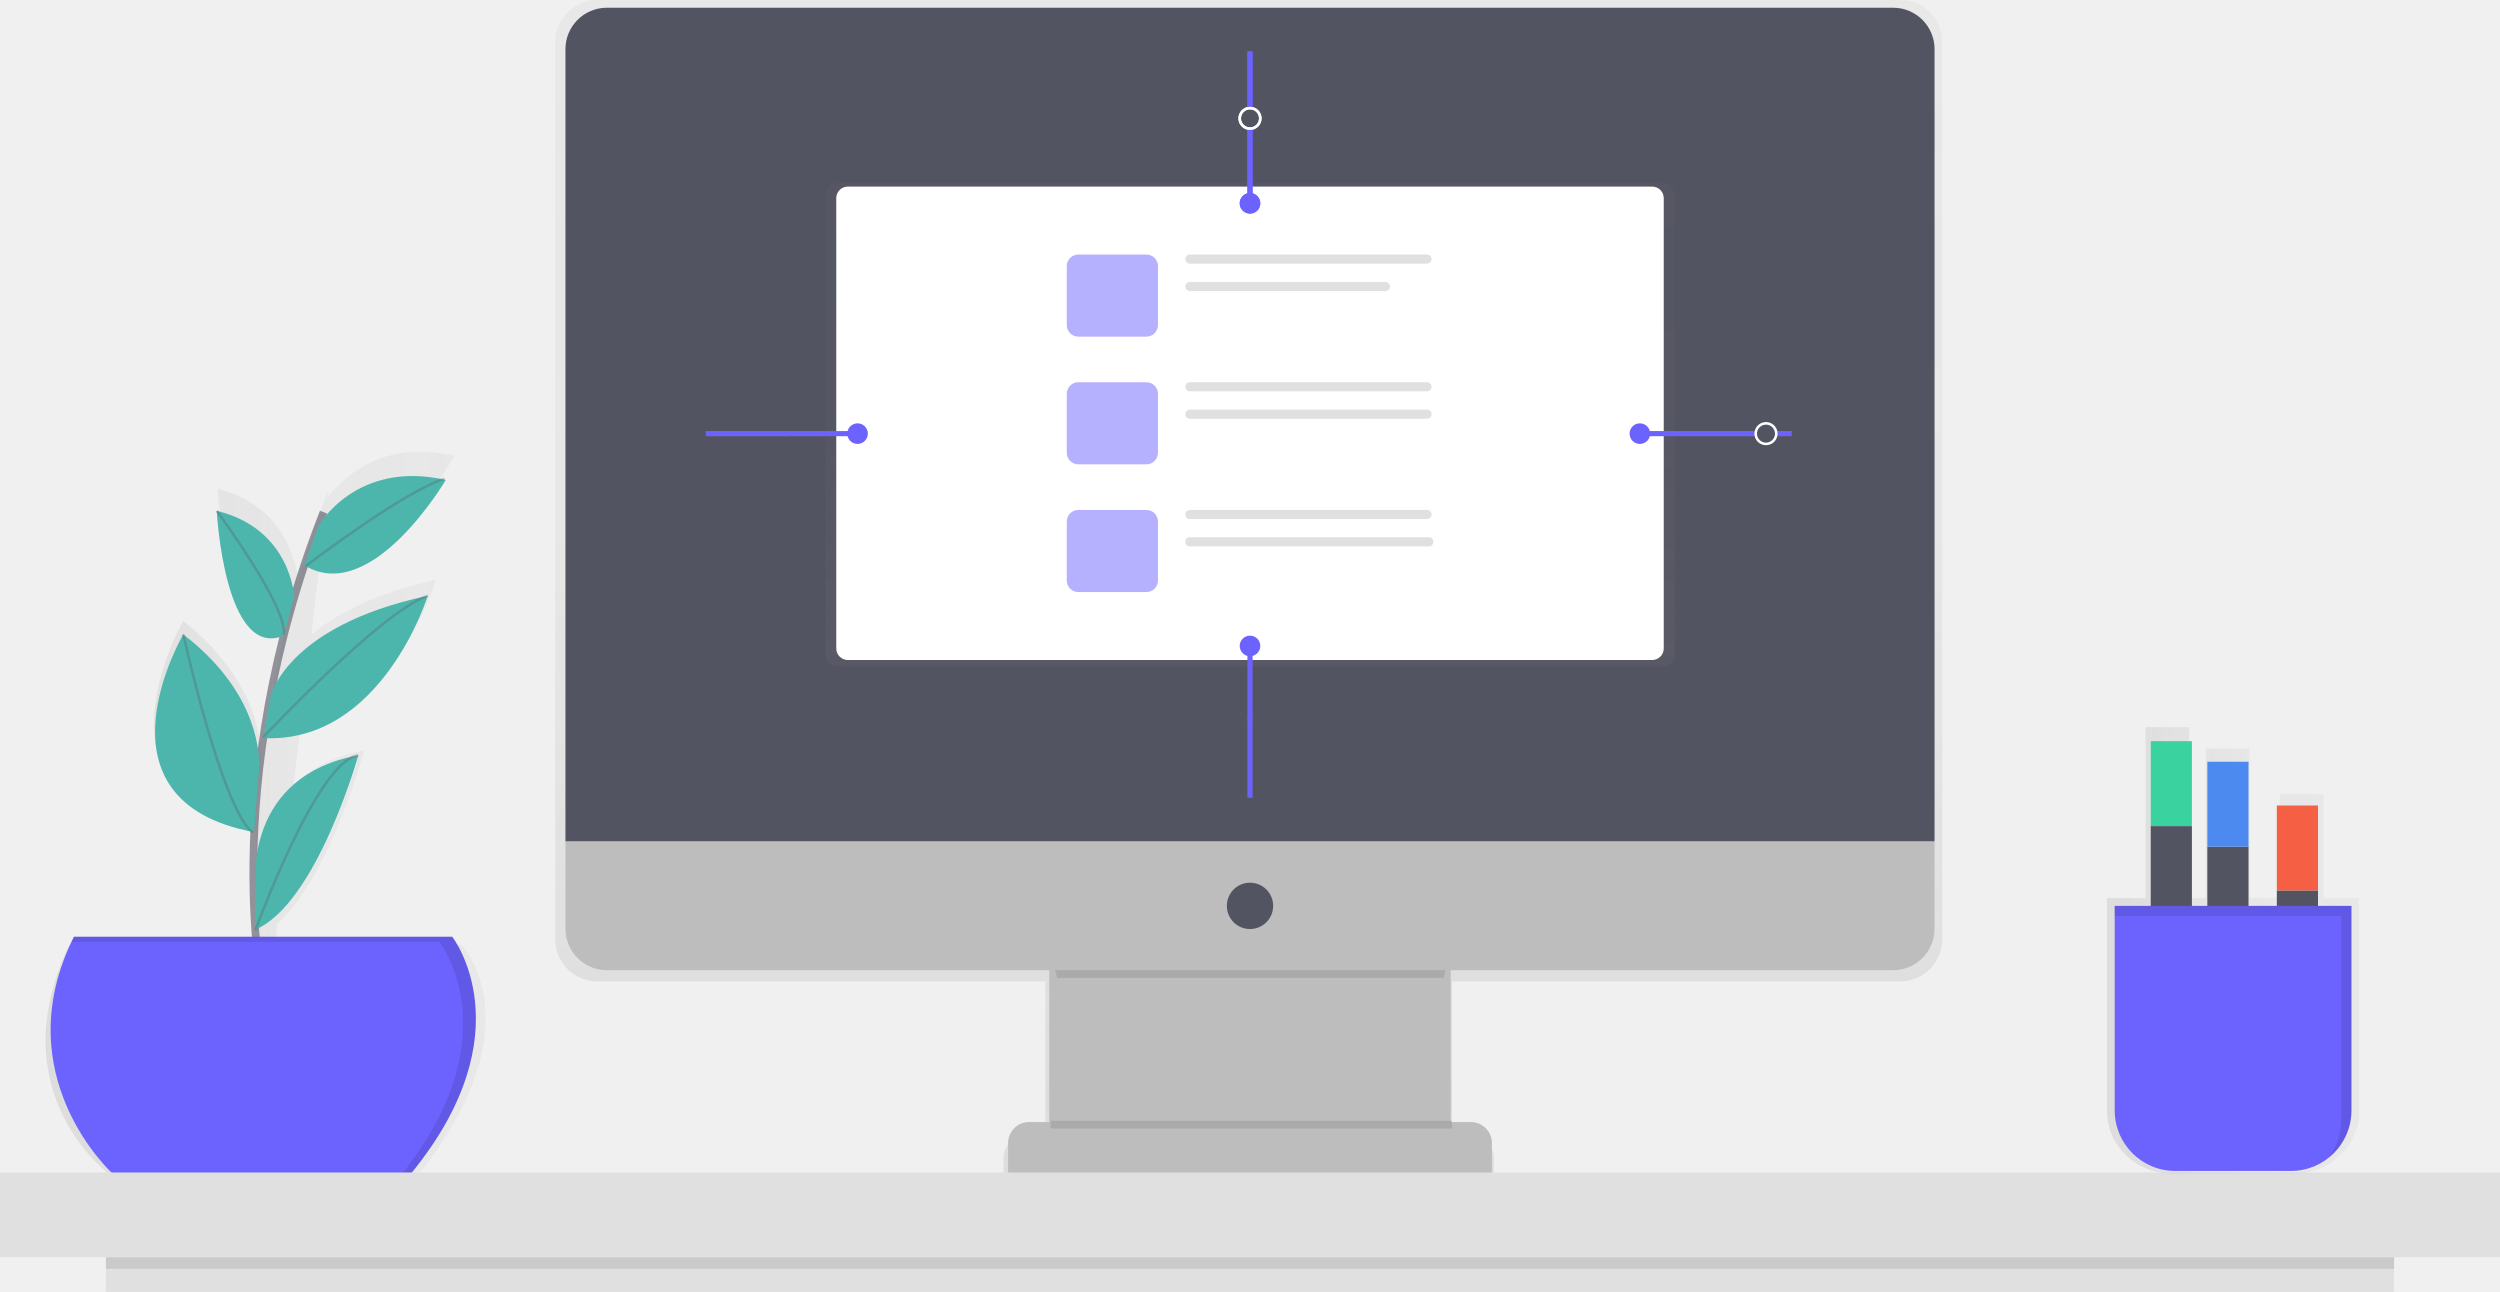
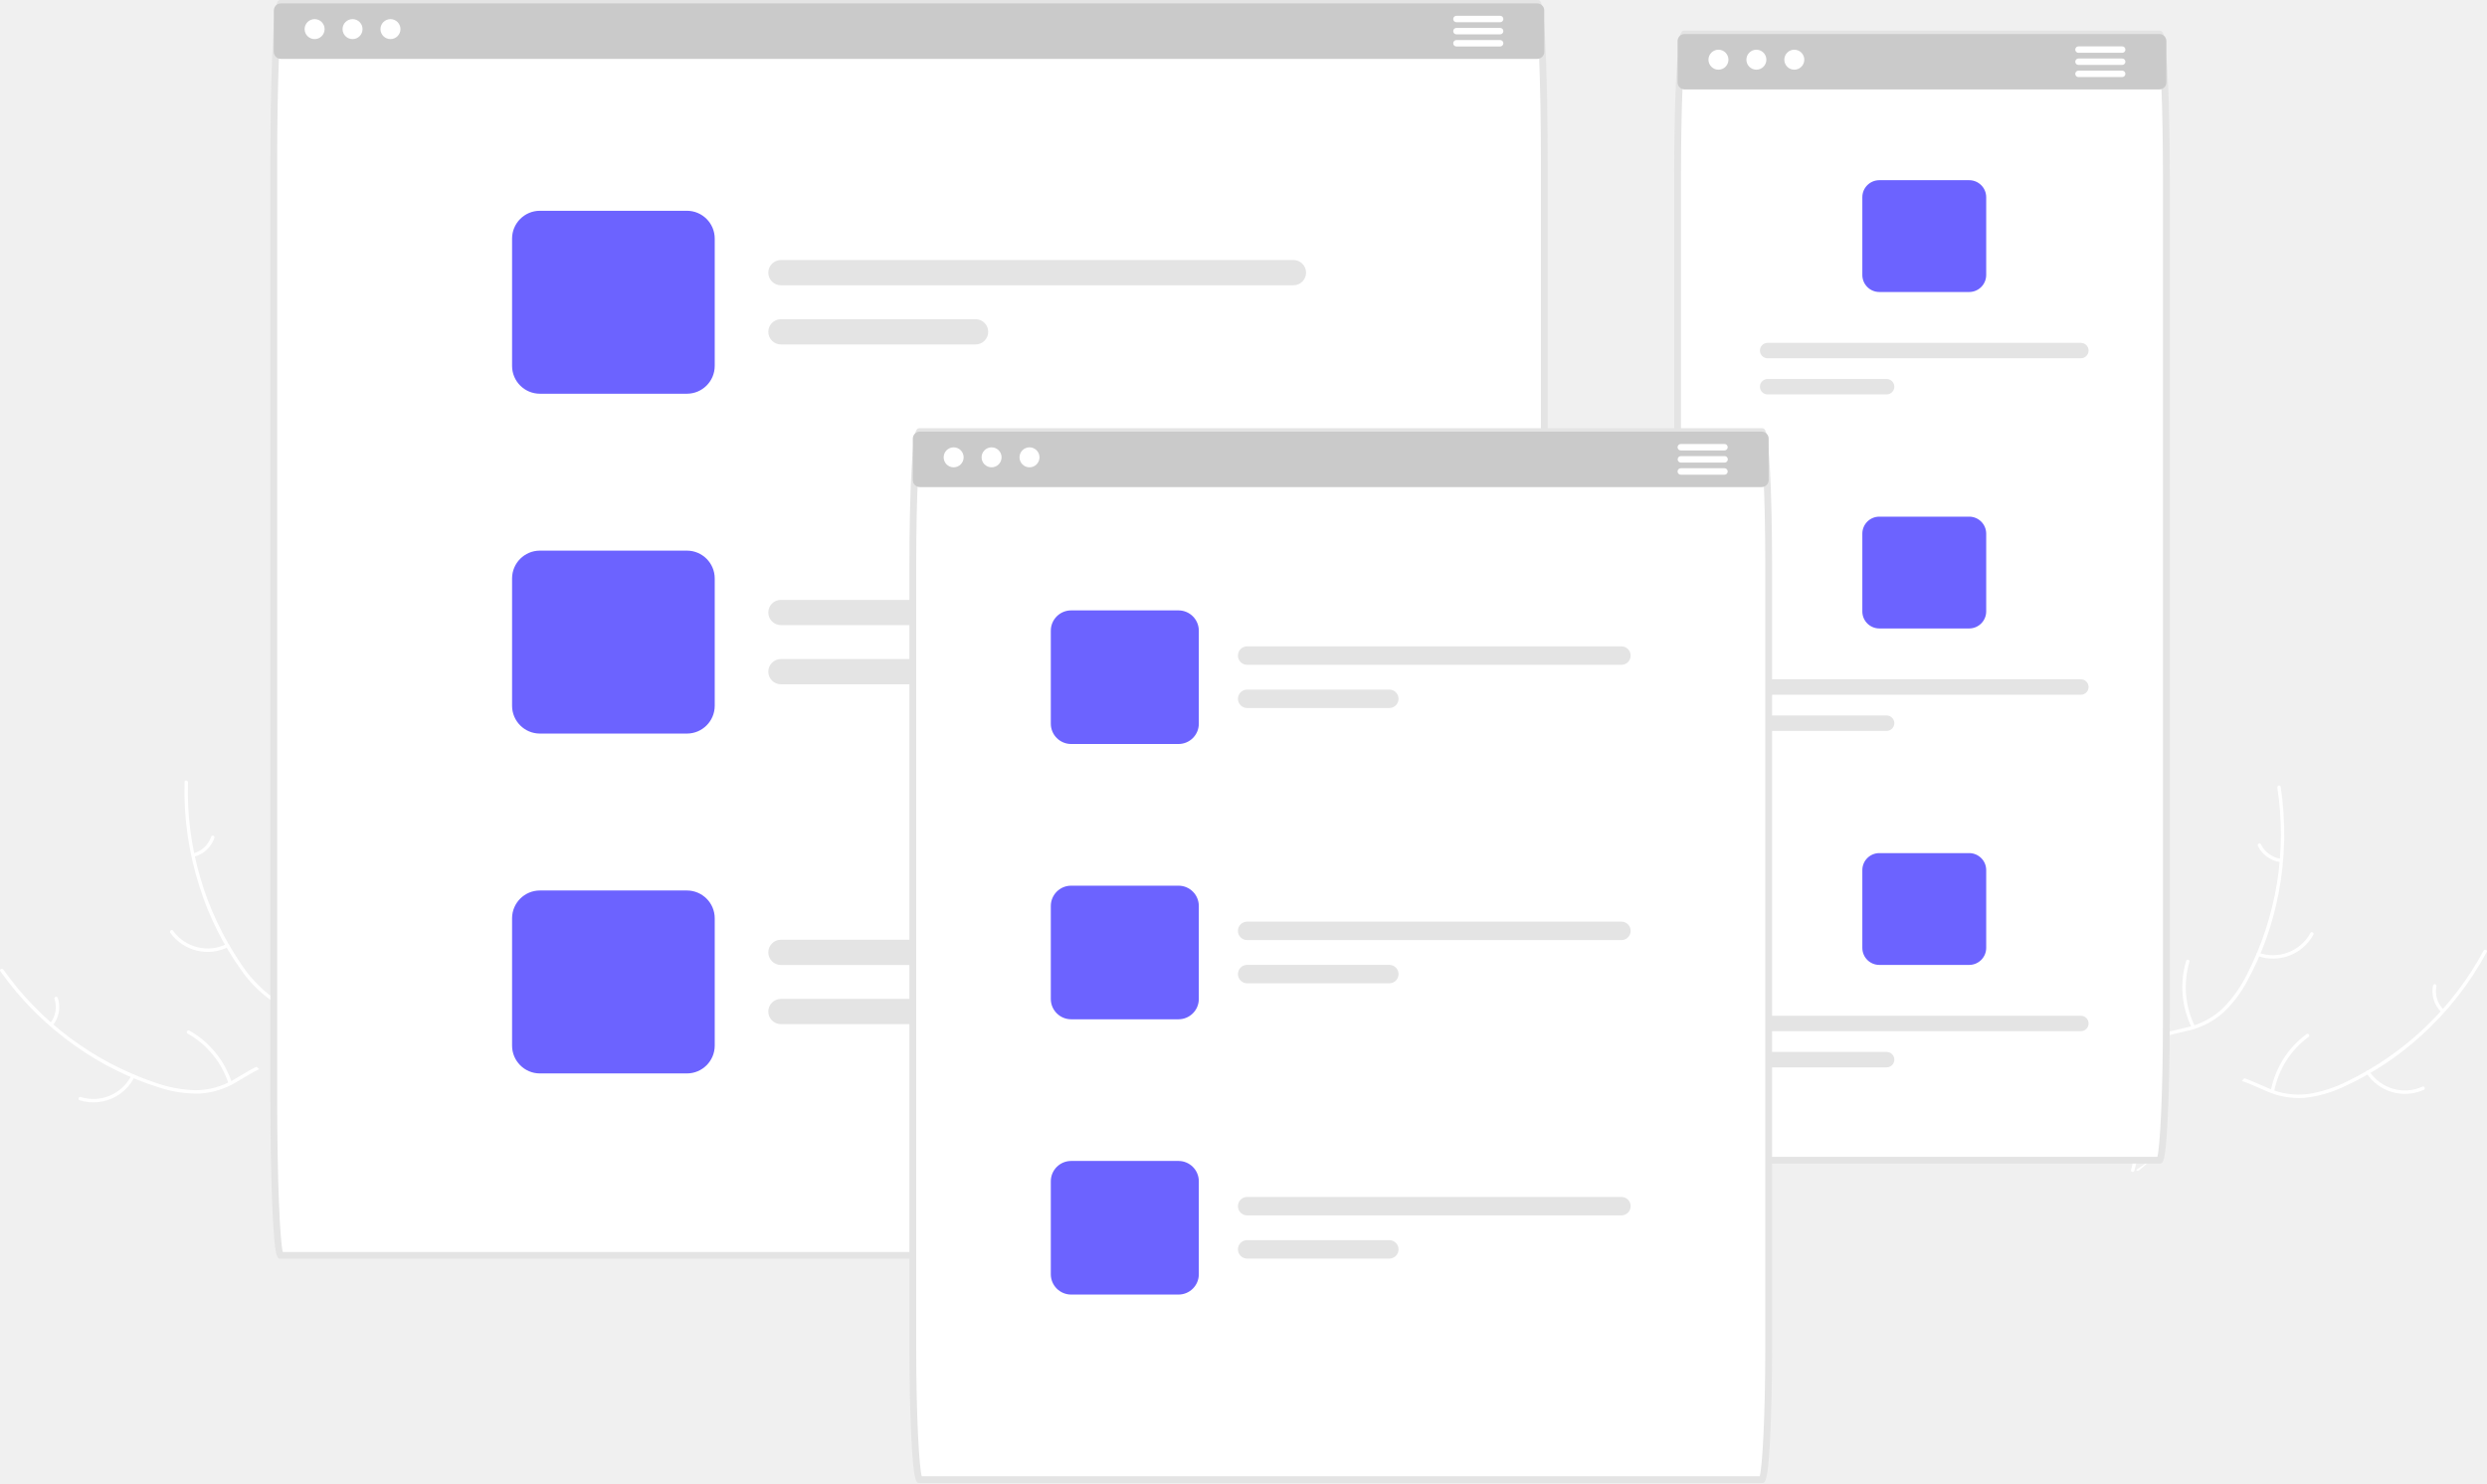
- <svg xmlns="http://www.w3.org/2000/svg" xmlns:xlink="http://www.w3.org/1999/xlink" id="a622e68e-7a65-46e9-94a9-d455de519afc" data-name="Layer 1" width="971.44" height="502" viewBox="0 0 971.44 502">
-   <defs>
-     <linearGradient id="341b0e5e-a21f-44db-b85f-76180f33f0d3" x1="599.5" y1="668.05" x2="599.5" y2="199" gradientUnits="userSpaceOnUse">
-       <stop offset="0" stop-color="gray" stop-opacity="0.25" />
-       <stop offset="0.54" stop-color="gray" stop-opacity="0.12" />
-       <stop offset="1" stop-color="gray" stop-opacity="0.1" />
-     </linearGradient>
-     <linearGradient id="9c19d1ba-0c1d-4cca-8c15-e6f3831a5e67" x1="485.72" y1="258.88" x2="485.72" y2="71.12" xlink:href="#341b0e5e-a21f-44db-b85f-76180f33f0d3" />
-     <linearGradient id="fe76f7c7-2126-4e48-920d-21143a22d340" x1="132" y1="515" x2="303" y2="515" xlink:href="#341b0e5e-a21f-44db-b85f-76180f33f0d3" />
-     <linearGradient id="2cf89a04-5a05-413b-983a-d2bc296cbb5e" x1="933" y1="568.28" x2="1031" y2="568.28" xlink:href="#341b0e5e-a21f-44db-b85f-76180f33f0d3" />
-   </defs>
-   <g opacity="0.7">
-     <path d="M852.69,199H346.31A16.37,16.37,0,0,0,330,215.42V563.94a16.37,16.37,0,0,0,16.31,16.42H520.47v60.16h-7.94a8.3,8.3,0,0,0-8.27,8.33v12.07h16.21v7.14H678.53v-7.14h16.21V648.85a8.3,8.3,0,0,0-8.27-8.33H679V640h-.51V580.36H852.69A16.37,16.37,0,0,0,869,563.94V215.42A16.37,16.37,0,0,0,852.69,199Z" transform="translate(-114.28 -199)" fill="url(#341b0e5e-a21f-44db-b85f-76180f33f0d3)" />
-   </g>
-   <rect x="407.72" y="371" width="156" height="92" fill="#bdbdbd" />
-   <g opacity="0.1">
-     <path d="M525.07,579H675.24c1.81-7.87,3.26-13,3.26-13h-157S523.11,571.11,525.07,579Z" transform="translate(-114.28 -199)" />
-   </g>
-   <path d="M235.82,3h499.8a16.1,16.1,0,0,1,16.1,16.1V327a0,0,0,0,1,0,0h-532a0,0,0,0,1,0,0V19.1A16.1,16.1,0,0,1,235.82,3Z" fill="#535461" />
-   <path d="M849.9,576H350.1A16.1,16.1,0,0,1,334,559.9V526H866v33.9A16.1,16.1,0,0,1,849.9,576Z" transform="translate(-114.28 -199)" fill="#bdbdbd" />
-   <circle cx="485.72" cy="352" r="9" fill="#535461" />
-   <path d="M399.89,436H571.55a8.17,8.17,0,0,1,8.17,8.17V456a0,0,0,0,1,0,0h-188a0,0,0,0,1,0,0V444.17A8.17,8.17,0,0,1,399.89,436Z" fill="#bdbdbd" />
-   <g opacity="0.5">
-     <rect x="320.72" y="71.12" width="330" height="187.76" rx="4.5" ry="4.5" fill="url(#9c19d1ba-0c1d-4cca-8c15-e6f3831a5e67)" />
-   </g>
-   <rect x="324.95" y="72.5" width="321.54" height="183.96" rx="4.5" ry="4.5" fill="#fff" />
-   <g opacity="0.5">
-     <rect x="414.52" y="98.91" width="35.44" height="31.9" rx="4.5" ry="4.5" fill="#6c63ff" />
-   </g>
-   <rect x="460.59" y="98.91" width="95.69" height="3.54" rx="1.77" ry="1.77" fill="#e0e0e0" />
-   <rect x="460.59" y="109.55" width="79.54" height="3.54" rx="1.77" ry="1.77" fill="#e0e0e0" />
-   <g opacity="0.5">
-     <rect x="414.52" y="148.53" width="35.44" height="31.9" rx="4.5" ry="4.5" fill="#6c63ff" />
-   </g>
-   <rect x="460.59" y="148.53" width="95.69" height="3.54" rx="1.77" ry="1.77" fill="#e0e0e0" />
-   <rect x="460.59" y="159.16" width="95.69" height="3.54" rx="1.77" ry="1.77" fill="#e0e0e0" />
-   <g opacity="0.5">
-     <rect x="414.52" y="198.15" width="35.44" height="31.9" rx="4.5" ry="4.5" fill="#6c63ff" />
-   </g>
-   <rect x="460.59" y="198.15" width="95.69" height="3.54" rx="1.77" ry="1.77" fill="#e0e0e0" />
-   <rect x="460.59" y="208.78" width="96.33" height="3.54" rx="1.59" ry="1.59" fill="#e0e0e0" />
-   <line x1="485.72" y1="42" x2="485.72" y2="20" stroke="#6c63ff" stroke-miterlimit="10" stroke-width="2" />
-   <line x1="485.72" y1="79" x2="485.72" y2="50.13" stroke="#6c63ff" stroke-miterlimit="10" stroke-width="2" />
-   <circle cx="485.72" cy="79" r="4" fill="#6c63ff" />
-   <circle cx="485.72" cy="46" r="4" fill="none" stroke="#fff" stroke-miterlimit="10" />
-   <line x1="485.72" y1="42" x2="485.72" y2="20" stroke="#6c63ff" stroke-miterlimit="10" stroke-width="2" />
-   <line x1="485.72" y1="79" x2="485.72" y2="50.13" stroke="#6c63ff" stroke-miterlimit="10" stroke-width="2" />
-   <circle cx="485.72" cy="79" r="4" fill="#6c63ff" />
-   <circle cx="485.72" cy="46" r="4" fill="none" stroke="#fff" stroke-miterlimit="10" />
-   <line x1="485.72" y1="279" x2="485.72" y2="310" stroke="#6c63ff" stroke-miterlimit="10" stroke-width="2" />
-   <line x1="485.72" y1="251" x2="485.72" y2="279.87" stroke="#6c63ff" stroke-miterlimit="10" stroke-width="2" />
-   <circle cx="485.72" cy="251" r="4" fill="#6c63ff" />
-   <line x1="305.72" y1="168.5" x2="274.22" y2="168.5" stroke="#6c63ff" stroke-miterlimit="10" stroke-width="2" />
-   <line x1="333.22" y1="168.5" x2="304.35" y2="168.5" stroke="#6c63ff" stroke-miterlimit="10" stroke-width="2" />
-   <circle cx="333.22" cy="168.5" r="4" fill="#6c63ff" />
-   <g opacity="0.1">
-     <rect x="408.22" y="435.5" width="156" height="3" />
-   </g>
-   <g opacity="0.7">
-     <path d="M293.48,566.06H221.08l1-8.14c20.46-18.37,33.69-67.31,33.69-67.31a6.78,6.78,0,0,0-.87.18c-12,2.42-20.54,7.35-26.51,13.28l2.54-21.66c37.8-8.14,52.79-58.14,52.79-58.14-24.12,5.35-39.16,13.63-48.5,21.49l3.72-31.82c25.56,8.77,52-37.82,52-37.82l-1-.21.5-.32-.76.27c-28.25-6.09-43.35,10.06-48.25,16.77l.37-3.12q-1.12,3-2.18,5.88h0l0,.08q-3,8.13-5.49,16.06l0,0h0q-2.17,6.77-4.06,13.4l0-.06s-1.17-28.46-31.18-35.95c0,0,3.15,62.07,26.93,51.91h0c-2.2,9-4,17.66-5.56,26.07h0q-1.49,8.21-2.6,16l-.14.16.14-.12-.06.41v0h0q-1,7.07-1.7,13.78c.46-8.62-1.11-33.52-30.45-56.92,0,0-39,68.54,27.5,82,.15.13.3.26.44.38l-.1-.31.6.13.27-3.52a369.39,369.39,0,0,0,.23,44.1h0c.07,1,.14,2,.21,2.95H141.37c-27.94,57.79,15.52,89.46,15.52,89.46h120C323.49,596.66,293.48,566.06,293.48,566.06Zm-78-65.68h0v0Z" transform="translate(-114.28 -199)" fill="url(#fe76f7c7-2126-4e48-920d-21143a22d340)" />
-   </g>
-   <path d="M217,588s-19-83,23-190" transform="translate(-114.28 -199)" fill="none" stroke="#535461" stroke-miterlimit="10" stroke-width="3" opacity="0.6" />
-   <path d="M143,563H290s29,37-16,92H158S116,617,143,563Z" transform="translate(-114.28 -199)" fill="#6c63ff" />
-   <path d="M237.89,403.5s14.61-26,49.61-18c0,0-28.93,49.26-55,33.13Z" transform="translate(-114.28 -199)" fill="#4db6ac" />
-   <path d="M228.63,431.09S227.5,404.5,198.5,397.5c0,0,3,58,26,48.5Z" transform="translate(-114.28 -199)" fill="#4db6ac" />
-   <path d="M219.15,470.36s5.35-27.86,61.35-39.86c0,0-17.86,57.62-63.93,55.31Z" transform="translate(-114.28 -199)" fill="#4db6ac" />
-   <path d="M214.61,501.63s5.89-29.13-29.11-56.13c0,0-38,64.67,27.48,76.83Z" transform="translate(-114.28 -199)" fill="#4db6ac" />
-   <path d="M213.56,541.67S209.5,500.5,253.5,492.5c0,0-16.07,57.49-40,67.74Z" transform="translate(-114.28 -199)" fill="#4db6ac" />
-   <path d="M233,419s38-29,54-34" transform="translate(-114.28 -199)" fill="none" stroke="#535461" stroke-miterlimit="10" opacity="0.3" />
-   <path d="M216.5,485.5s46-49,64-55" transform="translate(-114.28 -199)" fill="none" stroke="#535461" stroke-miterlimit="10" opacity="0.3" />
-   <path d="M198.5,397.5s28,38,26,48" transform="translate(-114.28 -199)" fill="none" stroke="#535461" stroke-miterlimit="10" opacity="0.3" />
-   <path d="M185.5,445.5s15,68,27,77" transform="translate(-114.28 -199)" fill="none" stroke="#535461" stroke-miterlimit="10" opacity="0.3" />
-   <path d="M213.5,560.5s24-66,40-68" transform="translate(-114.28 -199)" fill="none" stroke="#535461" stroke-miterlimit="10" opacity="0.3" />
-   <g opacity="0.1">
-     <path d="M290,563H143c-.33.67-.65,1.34-1,2H285s28.29,36.11-14.4,90H274C319,600,290,563,290,563Z" transform="translate(-114.28 -199)" />
-   </g>
-   <rect y="455.6" width="971.44" height="32.93" fill="#e0e0e0" />
-   <rect x="41.16" y="488.53" width="889.11" height="13.47" fill="#e0e0e0" />
-   <rect x="41.16" y="488.53" width="889.11" height="4.49" opacity="0.1" />
-   <line x1="690.22" y1="168.5" x2="696.22" y2="168.5" stroke="#6c63ff" stroke-miterlimit="10" stroke-width="2" />
-   <line x1="637.22" y1="168.5" x2="682.1" y2="168.5" stroke="#6c63ff" stroke-miterlimit="10" stroke-width="2" />
-   <circle cx="637.22" cy="168.5" r="4" fill="#6c63ff" />
-   <circle cx="686.22" cy="168.5" r="4" fill="none" stroke="#fff" stroke-miterlimit="10" />
-   <g opacity="0.7">
-     <path d="M1027,643.88l.1-.15q.31-.48.61-1l.11-.19q.29-.49.55-1l.09-.17c.2-.39.39-.78.56-1.19h0a23.79,23.79,0,0,0,.94-2.51l.1-.33c.09-.31.18-.62.26-.93l.1-.44q.1-.42.18-.85c0-.16.06-.32.09-.48s.09-.56.13-.85,0-.33.06-.49.06-.61.08-.92c0-.14,0-.29,0-.43,0-.45,0-.91,0-1.36V548h-13.85V507.52h-17V548H988.39V489.86h-17V548H965V481.55h-17V548H933V630.6c0,13.48,11.21,24.4,25,24.4H1006a25.19,25.19,0,0,0,20.24-10.06l0,0Q1026.61,644.41,1027,643.88Z" transform="translate(-114.28 -199)" fill="url(#2cf89a04-5a05-413b-983a-d2bc296cbb5e)" />
-   </g>
-   <rect x="835.72" y="321" width="16" height="100" fill="#535461" />
-   <rect x="835.72" y="288" width="16" height="33" fill="#3ad29f" />
-   <rect x="857.72" y="329" width="16" height="100" fill="#535461" />
-   <rect x="857.72" y="296" width="16" height="33" fill="#4d8af0" />
-   <rect x="884.72" y="346" width="16" height="100" fill="#535461" />
-   <rect x="884.72" y="313" width="16" height="33" fill="#f55f44" />
-   <path d="M821.72,352h92a0,0,0,0,1,0,0v79.5a23.5,23.5,0,0,1-23.5,23.5h-45a23.5,23.5,0,0,1-23.5-23.5V352A0,0,0,0,1,821.72,352Z" fill="#6c63ff" />
-   <g opacity="0.1">
-     <path d="M936,551v4h88v79.5a23.39,23.39,0,0,1-5,14.49,23.45,23.45,0,0,0,9-18.49V551Z" transform="translate(-114.28 -199)" />
-   </g>
+ <svg xmlns="http://www.w3.org/2000/svg" id="ea2d365b-f360-4dd3-a2f3-62c898b94c3b" data-name="Layer 1" width="731.662" height="436.38" viewBox="0 0 731.662 436.38">
+   <path d="M277.281,566.582c-21.535-7.834-40.23-26.574-42.601-49.367a105.583,105.583,0,0,0,70.661,16.18c9.531-1.236,20.003-3.603,28.159,1.481,5.075,3.163,8.226,8.78,9.671,14.583,1.445,5.803,1.38,11.861,1.306,17.841l.671,1.334C322.652,573,298.816,574.416,277.281,566.582Z" transform="translate(-234.1692 -231.8101)" fill="#f0f0f0" />
+   <path d="M235.147,517.101a90.245,90.245,0,0,0,44.499,33.208,38.862,38.862,0,0,0,11.96,2.286,22.289,22.289,0,0,0,11.315-3.096c3.234-1.823,6.331-4.061,9.951-5.066a13.648,13.648,0,0,1,11.009,1.838c4.061,2.549,6.963,6.406,9.67,10.276,3.006,4.297,6.06,8.807,10.752,11.416.569.316.045,1.18-.523.864-8.164-4.538-11.186-14.165-18.135-20.017-3.242-2.731-7.327-4.501-11.612-3.619-3.747.772-6.942,3.078-10.201,4.951a23.784,23.784,0,0,1-10.951,3.439,35.927,35.927,0,0,1-12.004-1.818,87.554,87.554,0,0,1-24.508-12.173,91.845,91.845,0,0,1-22.111-22.007c-.375-.529.515-1.008.888-.482Z" transform="translate(-234.1692 -231.8101)" fill="#fff" />
+   <path d="M273.749,548.68a13.54,13.54,0,0,1-16.126,6.879c-.62-.195-.346-1.167.274-.972a12.537,12.537,0,0,0,14.988-6.43c.288-.583,1.15-.057.864.523Z" transform="translate(-234.1692 -231.8101)" fill="#fff" />
+   <path d="M301.403,550.64a26.097,26.097,0,0,0-12.048-14.715c-.567-.318-.044-1.182.523-.864a27.144,27.144,0,0,1,12.506,15.338c.199.62-.783.858-.981.241Z" transform="translate(-234.1692 -231.8101)" fill="#fff" />
+   <path d="M248.941,532.87a7.664,7.664,0,0,0,1.262-7.162c-.207-.617.776-.855.981-.241a8.588,8.588,0,0,1-1.379,7.926.522.522,0,0,1-.693.171.508.508,0,0,1-.171-.693Z" transform="translate(-234.1692 -231.8101)" fill="#fff" />
+   <path d="M289.032,461.845c.14.382.28.764.428,1.148a100.932,100.932,0,0,0,6.94,14.829c.204.37.416.743.63,1.106a106.405,106.405,0,0,0,25.675,29.588,103.332,103.332,0,0,0,13.011,8.787c6.289,3.583,13.393,6.968,17.995,12.263a17.726,17.726,0,0,1,1.353,1.727l-8.342,36.418c-.06.073-.113.149-.173.222l-.267,1.469c-.244-.117-.495-.244-.739-.362-.142-.068-.282-.143-.424-.211-.094-.048-.188-.096-.276-.133-.031-.016-.063-.032-.086-.046-.088-.038-.165-.082-.244-.117q-2.105-1.059-4.203-2.152c-.008-.002-.008-.002-.015-.012a151.935,151.935,0,0,1-29.866-19.958c-.269-.237-.547-.475-.813-.728a98.602,98.602,0,0,1-11.118-11.633,87.173,87.173,0,0,1-5.177-7.141,72.487,72.487,0,0,1-9.195-20.715c-3.905-14.642-3.083-30.369,4.327-43.363C288.646,462.5,288.834,462.175,289.032,461.845Z" transform="translate(-234.1692 -231.8101)" fill="#f0f0f0" />
+   <path d="M289.476,462.033A90.245,90.245,0,0,0,305.012,515.339a38.863,38.863,0,0,0,8.173,9.026,22.289,22.289,0,0,0,10.898,4.341c3.679.492,7.5.569,10.996,1.946a13.648,13.648,0,0,1,7.684,8.096c1.707,4.48,1.703,9.307,1.534,14.027-.187,5.24-.464,10.681,1.712,15.588.264.595-.674.969-.938.375-3.786-8.539-.404-18.045-2.428-26.901-.945-4.132-3.141-8.005-7.093-9.881-3.456-1.64-7.396-1.723-11.126-2.188a23.785,23.785,0,0,1-10.814-3.847,35.928,35.928,0,0,1-8.49-8.678,87.554,87.554,0,0,1-12.239-24.475,91.845,91.845,0,0,1-4.404-30.884c.019-.648,1.018-.495.999.149Z" transform="translate(-234.1692 -231.8101)" fill="#fff" />
+   <path d="M301.285,510.487a13.54,13.54,0,0,1-17.018-4.216c-.378-.529.426-1.141.804-.611a12.537,12.537,0,0,0,15.838,3.89c.581-.292.952.647.375.938Z" transform="translate(-234.1692 -231.8101)" fill="#fff" />
+   <path d="M322.185,528.702a26.097,26.097,0,0,0-.76-19.003c-.262-.596.676-.97.938-.375a27.144,27.144,0,0,1,.751,19.776c-.215.615-1.142.214-.928-.398Z" transform="translate(-234.1692 -231.8101)" fill="#fff" />
+   <path d="M290.996,482.928a7.664,7.664,0,0,0,5.32-4.958c.207-.617,1.134-.215.928.398a8.588,8.588,0,0,1-5.873,5.498.522.522,0,0,1-.656-.281.508.508,0,0,1,.281-.656Z" transform="translate(-234.1692 -231.8101)" fill="#fff" />
+   <path d="M929.098,565.83c20.409-10.422,36.658-31.318,36.21-54.229A105.583,105.583,0,0,1,897.171,536.343c-9.611-.055-20.294-1.117-27.764,4.931-4.648,3.763-7.084,9.724-7.805,15.661-.721,5.937.088,11.94.897,17.866l-.502,1.406C884.859,577.776,908.689,576.252,929.098,565.83Z" transform="translate(-234.1692 -231.8101)" fill="#f0f0f0" />
+   <path d="M964.83,511.545a90.245,90.245,0,0,1-40.079,38.426,38.863,38.863,0,0,1-11.588,3.739,22.289,22.289,0,0,1-11.61-1.681c-3.433-1.411-6.782-3.253-10.499-3.805a13.648,13.648,0,0,0-10.7,3.177c-3.716,3.029-6.123,7.213-8.334,11.386-2.455,4.634-4.931,9.485-9.267,12.651-.525.384.1,1.176.625.793,7.544-5.507,9.36-15.432,15.537-22.094,2.882-3.109,6.719-5.367,11.08-5.019,3.813.305,7.268,2.201,10.732,3.66a23.784,23.784,0,0,0,11.291,2.067,35.928,35.928,0,0,0,11.689-3.279,87.554,87.554,0,0,0,22.825-15.094,91.845,91.845,0,0,0,19.238-24.558c.307-.571-.635-.937-.94-.37Z" transform="translate(-234.1692 -231.8101)" fill="#fff" />
+   <path d="M930.403,547.629a13.54,13.54,0,0,0,16.85,4.845c.591-.27.2-1.201-.392-.931a12.537,12.537,0,0,1-15.664-4.539c-.357-.543-1.148.085-.793.625Z" transform="translate(-234.1692 -231.8101)" fill="#fff" />
+   <path d="M903.199,552.974a26.097,26.097,0,0,1,10.148-16.085c.524-.385-.102-1.178-.625-.793a27.144,27.144,0,0,0-10.526,16.759c-.121.64.883.755,1.003.119Z" transform="translate(-234.1692 -231.8101)" fill="#fff" />
+   <path d="M953.079,528.89a7.664,7.664,0,0,1-2.133-6.952c.129-.638-.875-.753-1.003-.119a8.588,8.588,0,0,0,2.343,7.697.522.522,0,0,0,.709.084.508.508,0,0,0,.084-.709Z" transform="translate(-234.1692 -231.8101)" fill="#fff" />
+   <path d="M904.561,463.331c-.092.396-.184.792-.284,1.192a100.932,100.932,0,0,1-5.064,15.57c-.157.393-.321.788-.489,1.175a106.405,106.405,0,0,1-21.844,32.52,103.332,103.332,0,0,1-11.832,10.32c-5.801,4.329-12.435,8.561-16.351,14.382a17.728,17.728,0,0,0-1.131,1.88l12.755,35.117c.069.065.13.134.199.199l.445,1.425c.228-.147.461-.303.689-.45.133-.084.262-.177.395-.261.087-.059.175-.118.257-.166.029-.019.058-.039.079-.056.082-.048.154-.101.228-.147q1.959-1.31,3.907-2.652c.008-.003.008-.003.013-.014a151.936,151.936,0,0,0,27.186-23.478c.238-.268.485-.539.717-.823a98.603,98.603,0,0,0,9.603-12.911,87.168,87.168,0,0,0,4.26-7.723,72.487,72.487,0,0,0,6.579-21.688c2.075-15.01-.673-30.518-9.624-42.503C905.025,463.934,904.798,463.635,904.561,463.331Z" transform="translate(-234.1692 -231.8101)" fill="#f0f0f0" />
+   <path d="M904.144,463.572a90.245,90.245,0,0,1-8.866,54.812,38.863,38.863,0,0,1-7.002,9.962,22.289,22.289,0,0,1-10.282,5.648c-3.591.94-7.373,1.486-10.673,3.283a13.648,13.648,0,0,0-6.631,8.979c-1.144,4.656-.546,9.446.201,14.109.83,5.178,1.773,10.543.217,15.681-.189.623.788.879.977.257,2.708-8.939-1.817-17.957-.897-26.995.43-4.217,2.133-8.331,5.825-10.678,3.229-2.052,7.128-2.619,10.772-3.539a23.784,23.784,0,0,0,10.259-5.147,35.928,35.928,0,0,0,7.359-9.656,87.554,87.554,0,0,0,9.137-25.794,91.845,91.845,0,0,0,.575-31.191c-.099-.641-1.071-.366-.973.271Z" transform="translate(-234.1692 -231.8101)" fill="#fff" />
+   <path d="M898.381,513.111a13.54,13.54,0,0,0,16.371-6.276c.31-.571-.563-1.08-.873-.508a12.537,12.537,0,0,1-15.24,5.807c-.612-.218-.866.759-.257.977Z" transform="translate(-234.1692 -231.8101)" fill="#fff" />
+   <path d="M879.878,533.757a26.097,26.097,0,0,1-1.581-18.953c.186-.623-.791-.88-.977-.257a27.144,27.144,0,0,0,1.685,19.719c.289.584,1.159.072.872-.509Z" transform="translate(-234.1692 -231.8101)" fill="#fff" />
+   <path d="M905.204,484.496a7.664,7.664,0,0,1-5.889-4.267c-.281-.587-1.152-.074-.872.509a8.588,8.588,0,0,0,6.504,4.735.522.522,0,0,0,.617-.36.508.508,0,0,0-.36-.617Z" transform="translate(-234.1692 -231.8101)" fill="#fff" />
+   <path d="M871.498,246.81h-143.79v9.25a2.04,2.04,0,0,0,.46,1.3c-.29,7.23-.46,16.46-.46,26.49v247.3c0,23.18.93,42.04,2.07,42.04h139.65c1.14,0,2.07-18.86,2.07-42.04v-247.3c0-10.03-.17-19.26-.46-26.49a2.039,2.039,0,0,0,.46-1.3Z" transform="translate(-234.1692 -231.8101)" fill="#fff" />
+   <path d="M869.429,574.19H729.779c-1.088,0-1.807,0-2.461-13.278-.393-7.968-.609-18.538-.609-29.762V283.85c0-9.694.164-19.116.461-26.53.186-4.452.399-8.018.633-10.6.459-5.056.896-5.91,1.976-5.91h139.65c1.079,0,1.516.854,1.976,5.91.235,2.592.448,6.158.633,10.598l0.0.002c.297,7.407.461,16.829.461,26.53V531.15c0,11.224-.216,21.794-.609,29.762C871.236,574.19,870.517,574.19,869.429,574.19Zm-139.082-2H868.86c.724-2.733,1.638-17.57,1.638-41.04V283.85c0-9.675-.163-19.068-.459-26.448h-0c-.184-4.408-.395-7.941-.626-10.501a28.884,28.884,0,0,0-.562-4.09H730.356a28.896,28.896,0,0,0-.562,4.09c-.231,2.55-.442,6.083-.627,10.501-.296,7.387-.459,16.78-.459,26.448V531.15C728.708,554.619,729.623,569.457,730.347,572.19Z" transform="translate(-234.1692 -231.8101)" fill="#e4e4e4" />
+   <path d="M869.429,241.81H729.779a2.074,2.074,0,0,0-2.07,2.07v12.18a2.04,2.04,0,0,0,.46,1.3,2.079,2.079,0,0,0,1.61.77h139.65a2.08,2.08,0,0,0,1.61-.77,2.039,2.039,0,0,0,.46-1.3v-12.18A2.074,2.074,0,0,0,869.429,241.81Z" transform="translate(-234.1692 -231.8101)" fill="#cacaca" />
+   <circle id="b800b2fc-3bcc-4a40-9972-a80335d602c8" data-name="Ellipse 90" cx="505.559" cy="17.565" r="2.94" fill="#fff" />
+   <circle id="fa63cc97-e384-451c-9b8c-3b6845b8b0f6" data-name="Ellipse 91" cx="516.717" cy="17.565" r="2.94" fill="#fff" />
+   <circle id="beaeadfc-8efd-4e6c-adaf-945ac9d4d623" data-name="Ellipse 92" cx="527.875" cy="17.565" r="2.94" fill="#fff" />
+   <path d="M858.498,245.45H845.648a.956.956,0,0,0-.95.95.801.801,0,0,0,.1.41.943.943,0,0,0,.85.54h12.85a.948.948,0,0,0,.86-.54.914.914,0,0,0,.09-.41A.95.95,0,0,0,858.498,245.45Z" transform="translate(-234.1692 -231.8101)" fill="#fff" />
+   <path d="M858.498,249.02H845.648a.95.95,0,0,0,0,1.9h12.85a.95.95,0,1,0,0-1.9Z" transform="translate(-234.1692 -231.8101)" fill="#fff" />
+   <path d="M858.498,252.59H845.648a.95.95,0,0,0,0,1.9h12.85a.95.95,0,1,0,0-1.9Z" transform="translate(-234.1692 -231.8101)" fill="#fff" />
+   <path d="M813.498,284.83H787.058a5.002,5.002,0,0,0-5,5v22.9a5.008,5.008,0,0,0,5,5h26.44a5.015,5.015,0,0,0,5-5v-22.9A5.008,5.008,0,0,0,813.498,284.83Z" transform="translate(-234.1692 -231.8101)" fill="#6c63ff" />
+   <path d="M846.349,332.69h-92.15a2.27,2.27,0,1,0,0,4.54h92.15a2.27,2.27,0,1,0,0-4.54Z" transform="translate(-234.1692 -231.8101)" fill="#e4e4e4" />
+   <path d="M789.199,343.33h-35a2.27,2.27,0,1,0,0,4.54h35a2.27,2.27,0,1,0,0-4.54Z" transform="translate(-234.1692 -231.8101)" fill="#e4e4e4" />
+   <path d="M813.498,383.83H787.058a5.002,5.002,0,0,0-5,5v22.9a5.008,5.008,0,0,0,5,5h26.44a5.015,5.015,0,0,0,5-5v-22.9A5.008,5.008,0,0,0,813.498,383.83Z" transform="translate(-234.1692 -231.8101)" fill="#6c63ff" />
+   <path d="M846.349,431.69h-92.15a2.27,2.27,0,1,0,0,4.54h92.15a2.27,2.27,0,1,0,0-4.54Z" transform="translate(-234.1692 -231.8101)" fill="#e4e4e4" />
+   <path d="M789.199,442.33h-35a2.27,2.27,0,1,0,0,4.54h35a2.27,2.27,0,1,0,0-4.54Z" transform="translate(-234.1692 -231.8101)" fill="#e4e4e4" />
+   <path d="M813.498,482.83H787.058a5.002,5.002,0,0,0-5,5v22.9a5.008,5.008,0,0,0,5,5h26.44a5.015,5.015,0,0,0,5-5v-22.9A5.008,5.008,0,0,0,813.498,482.83Z" transform="translate(-234.1692 -231.8101)" fill="#6c63ff" />
+   <path d="M846.349,530.69h-92.15a2.27,2.27,0,1,0,0,4.54h92.15a2.27,2.27,0,1,0,0-4.54Z" transform="translate(-234.1692 -231.8101)" fill="#e4e4e4" />
+   <path d="M789.199,541.33h-35a2.27,2.27,0,1,0,0,4.54h35a2.27,2.27,0,1,0,0-4.54Z" transform="translate(-234.1692 -231.8101)" fill="#e4e4e4" />
+   <path d="M688.498,234.88a2.074,2.074,0,0,0-2.07-2.07H316.779a2.074,2.074,0,0,0-2.07,2.07v12.18a2.017,2.017,0,0,0,.53,1.37c-.33,8.27-.53,19.17-.53,31.11v274.91c0,25.78.93,46.74,2.07,46.74h369.65c1.14,0,2.07-20.96,2.07-46.74v-274.91c0-11.94-.2-22.84-.53-31.11a2.016,2.016,0,0,0,.53-1.37Z" transform="translate(-234.1692 -231.8101)" fill="#fff" />
+   <path d="M686.429,602.19H316.779c-1.13,0-1.812,0-2.462-14.658-.392-8.855-.609-20.604-.609-33.082V279.54c0-11.507.189-22.57.531-31.15.657-16.58,1.406-16.58,2.539-16.58h369.65c1.133,0,1.882.003,2.539,16.58h0c.342,8.572.531,19.635.531,31.15V554.45c0,12.479-.216,24.228-.608,33.082C688.241,602.19,687.558,602.19,686.429,602.19Zm-369.066-2H685.845c.818-3.135,1.654-20.74,1.654-45.74V279.54c0-11.489-.188-22.524-.529-31.07v-0c-.416-10.503-.903-13.7-1.135-14.66H317.373c-.233.96-.719,4.156-1.135,14.66-.341,8.555-.529,19.589-.529,31.07V554.45C315.708,579.45,316.544,597.054,317.362,600.19Z" transform="translate(-234.1692 -231.8101)" fill="#e4e4e4" />
+   <path d="M686.429,232.81H316.779a2.074,2.074,0,0,0-2.07,2.07v12.18a2.017,2.017,0,0,0,.53,1.37,2.051,2.051,0,0,0,1.54.7h369.65a2.051,2.051,0,0,0,1.54-.7,2.016,2.016,0,0,0,.53-1.37v-12.18A2.074,2.074,0,0,0,686.429,232.81Z" transform="translate(-234.1692 -231.8101)" fill="#cacaca" />
+   <circle id="b7005a6f-2f7f-4001-b097-d8b6c117468f" data-name="Ellipse 90" cx="92.559" cy="8.565" r="2.94" fill="#fff" />
+   <circle id="a0adf4f5-8105-4330-a35a-c3adb8f4e7bc" data-name="Ellipse 91" cx="103.717" cy="8.565" r="2.94" fill="#fff" />
+   <circle id="a64b73a5-7207-44c1-bcaf-f99ab7b9c6dc" data-name="Ellipse 92" cx="114.875" cy="8.565" r="2.94" fill="#fff" />
+   <path d="M675.498,236.45H662.648a.95.95,0,0,0,0,1.9h12.85a.95.95,0,1,0,0-1.9Z" transform="translate(-234.1692 -231.8101)" fill="#fff" />
+   <path d="M675.498,240.02H662.648a.95.95,0,0,0,0,1.9h12.85a.95.95,0,1,0,0-1.9Z" transform="translate(-234.1692 -231.8101)" fill="#fff" />
+   <path d="M675.498,243.59H662.648a.95.95,0,0,0,0,1.9h12.85a.95.95,0,1,0,0-1.9Z" transform="translate(-234.1692 -231.8101)" fill="#fff" />
+   <path d="M436.259,293.83H392.998a8.19,8.19,0,0,0-8.18,8.18v37.47a8.19,8.19,0,0,0,8.18,8.18h43.26a8.19,8.19,0,0,0,8.18-8.18V302.01A8.19,8.19,0,0,0,436.259,293.83Z" transform="translate(-234.1692 -231.8101)" fill="#6c63ff" />
+   <path d="M614.688,308.32H463.909a3.715,3.715,0,0,0,0,7.43H614.688a3.715,3.715,0,0,0,0-7.43Z" transform="translate(-234.1692 -231.8101)" fill="#e4e4e4" />
+   <path d="M521.179,325.73h-57.27a3.715,3.715,0,0,0,0,7.43h57.27a3.715,3.715,0,0,0,0-7.43Z" transform="translate(-234.1692 -231.8101)" fill="#e4e4e4" />
+   <path d="M436.259,393.83H392.998a8.19,8.19,0,0,0-8.18,8.18v37.47a8.19,8.19,0,0,0,8.18,8.18h43.26a8.19,8.19,0,0,0,8.18-8.18V402.01A8.19,8.19,0,0,0,436.259,393.83Z" transform="translate(-234.1692 -231.8101)" fill="#6c63ff" />
+   <path d="M614.688,408.32H463.909a3.715,3.715,0,0,0,0,7.43H614.688a3.715,3.715,0,0,0,0-7.43Z" transform="translate(-234.1692 -231.8101)" fill="#e4e4e4" />
+   <path d="M521.179,425.73h-57.27a3.715,3.715,0,0,0,0,7.43h57.27a3.715,3.715,0,0,0,0-7.43Z" transform="translate(-234.1692 -231.8101)" fill="#e4e4e4" />
+   <path d="M436.259,493.83H392.998a8.19,8.19,0,0,0-8.18,8.18v37.47a8.19,8.19,0,0,0,8.18,8.18h43.26a8.19,8.19,0,0,0,8.18-8.18V502.01A8.19,8.19,0,0,0,436.259,493.83Z" transform="translate(-234.1692 -231.8101)" fill="#6c63ff" />
+   <path d="M614.688,508.32H463.909a3.715,3.715,0,0,0,0,7.43H614.688a3.715,3.715,0,0,0,0-7.43Z" transform="translate(-234.1692 -231.8101)" fill="#e4e4e4" />
+   <path d="M521.179,525.73h-57.27a3.715,3.715,0,0,0,0,7.43h57.27a3.715,3.715,0,0,0,0-7.43Z" transform="translate(-234.1692 -231.8101)" fill="#e4e4e4" />
+   <path d="M752.431,667.19H504.783c-1.142,0-2.071-17.549-2.071-39.123v-230.134c0-21.574.929-39.123,2.071-39.123H752.431c1.142,0,2.071,17.549,2.071,39.123v230.134C754.502,649.64,753.573,667.19,752.431,667.19Z" transform="translate(-234.1692 -231.8101)" fill="#fff" />
+   <path d="M752.432,668.19H504.783c-1.048,0-1.805,0-2.462-12.418-.393-7.415-.609-17.254-.609-27.705V397.933c0-10.451.216-20.29.609-27.705.657-12.419,1.414-12.419,2.462-12.419H752.432c1.048,0,1.805,0,2.462,12.419.393,7.415.609,17.254.609,27.705V628.066c0,10.451-.216,20.29-.609,27.705C754.236,668.19,753.479,668.19,752.432,668.19Zm-247.095-2h246.542c.718-2.591,1.624-16.394,1.624-38.124V397.933c0-21.73-.906-35.533-1.624-38.124h-246.542c-.718,2.591-1.624,16.394-1.624,38.124V628.066C503.712,649.796,504.618,663.599,505.336,666.19Z" transform="translate(-234.1692 -231.8101)" fill="#e4e4e4" />
+   <path d="M752.431,375.13H504.783a2.073,2.073,0,0,1-2.071-2.071V360.88a2.073,2.073,0,0,1,2.071-2.071H752.431a2.073,2.073,0,0,1,2.071,2.071v12.179A2.073,2.073,0,0,1,752.431,375.13Z" transform="translate(-234.1692 -231.8101)" fill="#cacaca" />
+   <circle id="a9432236-99f6-4733-9920-e312ad95354d" data-name="Ellipse 90" cx="280.559" cy="134.565" r="2.94" fill="#fff" />
+   <circle id="fc8d1cb9-e477-4d66-a241-a00170356ca4" data-name="Ellipse 91" cx="291.717" cy="134.565" r="2.94" fill="#fff" />
+   <circle id="bc1189a4-69b8-41a6-80e2-1e52c3b8abfb" data-name="Ellipse 92" cx="302.875" cy="134.565" r="2.94" fill="#fff" />
+   <path d="M741.499,364.352H728.65a.952.952,0,0,1,0-1.904h12.849a.952.952,0,0,1,0,1.904Z" transform="translate(-234.1692 -231.8101)" fill="#fff" />
+   <path d="M741.499,367.921H728.65a.952.952,0,0,1,0-1.903h12.849a.952.952,0,1,1,0,1.903Z" transform="translate(-234.1692 -231.8101)" fill="#fff" />
+   <path d="M741.499,371.49H728.65a.952.952,0,0,1,0-1.904h12.849a.952.952,0,0,1,0,1.904Z" transform="translate(-234.1692 -231.8101)" fill="#fff" />
+   <path d="M580.882,450.727H549.289a5.981,5.981,0,0,1-5.975-5.975V417.389a5.981,5.981,0,0,1,5.975-5.975h31.593a5.981,5.981,0,0,1,5.975,5.975V444.752A5.981,5.981,0,0,1,580.882,450.727Z" transform="translate(-234.1692 -231.8101)" fill="#6c63ff" />
+   <path d="M711.187,427.426H601.077a2.712,2.712,0,0,1,0-5.425H711.187a2.712,2.712,0,0,1,0,5.425Z" transform="translate(-234.1692 -231.8101)" fill="#e4e4e4" />
+   <path d="M642.898,440.14H601.077a2.712,2.712,0,1,1,0-5.425h41.822a2.712,2.712,0,1,1,0,5.425Z" transform="translate(-234.1692 -231.8101)" fill="#e4e4e4" />
+   <path d="M580.882,531.727H549.289a5.981,5.981,0,0,1-5.975-5.975V498.389a5.981,5.981,0,0,1,5.975-5.975h31.593a5.981,5.981,0,0,1,5.975,5.975V525.752A5.981,5.981,0,0,1,580.882,531.727Z" transform="translate(-234.1692 -231.8101)" fill="#6c63ff" />
+   <path d="M711.187,508.426H601.077a2.712,2.712,0,0,1,0-5.425H711.187a2.712,2.712,0,0,1,0,5.425Z" transform="translate(-234.1692 -231.8101)" fill="#e4e4e4" />
+   <path d="M642.898,521.14H601.077a2.712,2.712,0,1,1,0-5.425h41.822a2.712,2.712,0,1,1,0,5.425Z" transform="translate(-234.1692 -231.8101)" fill="#e4e4e4" />
+   <path d="M580.882,612.727H549.289a5.981,5.981,0,0,1-5.975-5.975V579.389a5.981,5.981,0,0,1,5.975-5.975h31.593a5.981,5.981,0,0,1,5.975,5.975V606.752A5.981,5.981,0,0,1,580.882,612.727Z" transform="translate(-234.1692 -231.8101)" fill="#6c63ff" />
+   <path d="M711.187,589.426H601.077a2.712,2.712,0,1,1,0-5.425H711.187a2.712,2.712,0,1,1,0,5.425Z" transform="translate(-234.1692 -231.8101)" fill="#e4e4e4" />
+   <path d="M642.898,602.14H601.077a2.712,2.712,0,1,1,0-5.425h41.822a2.712,2.712,0,1,1,0,5.425Z" transform="translate(-234.1692 -231.8101)" fill="#e4e4e4" />
</svg>
